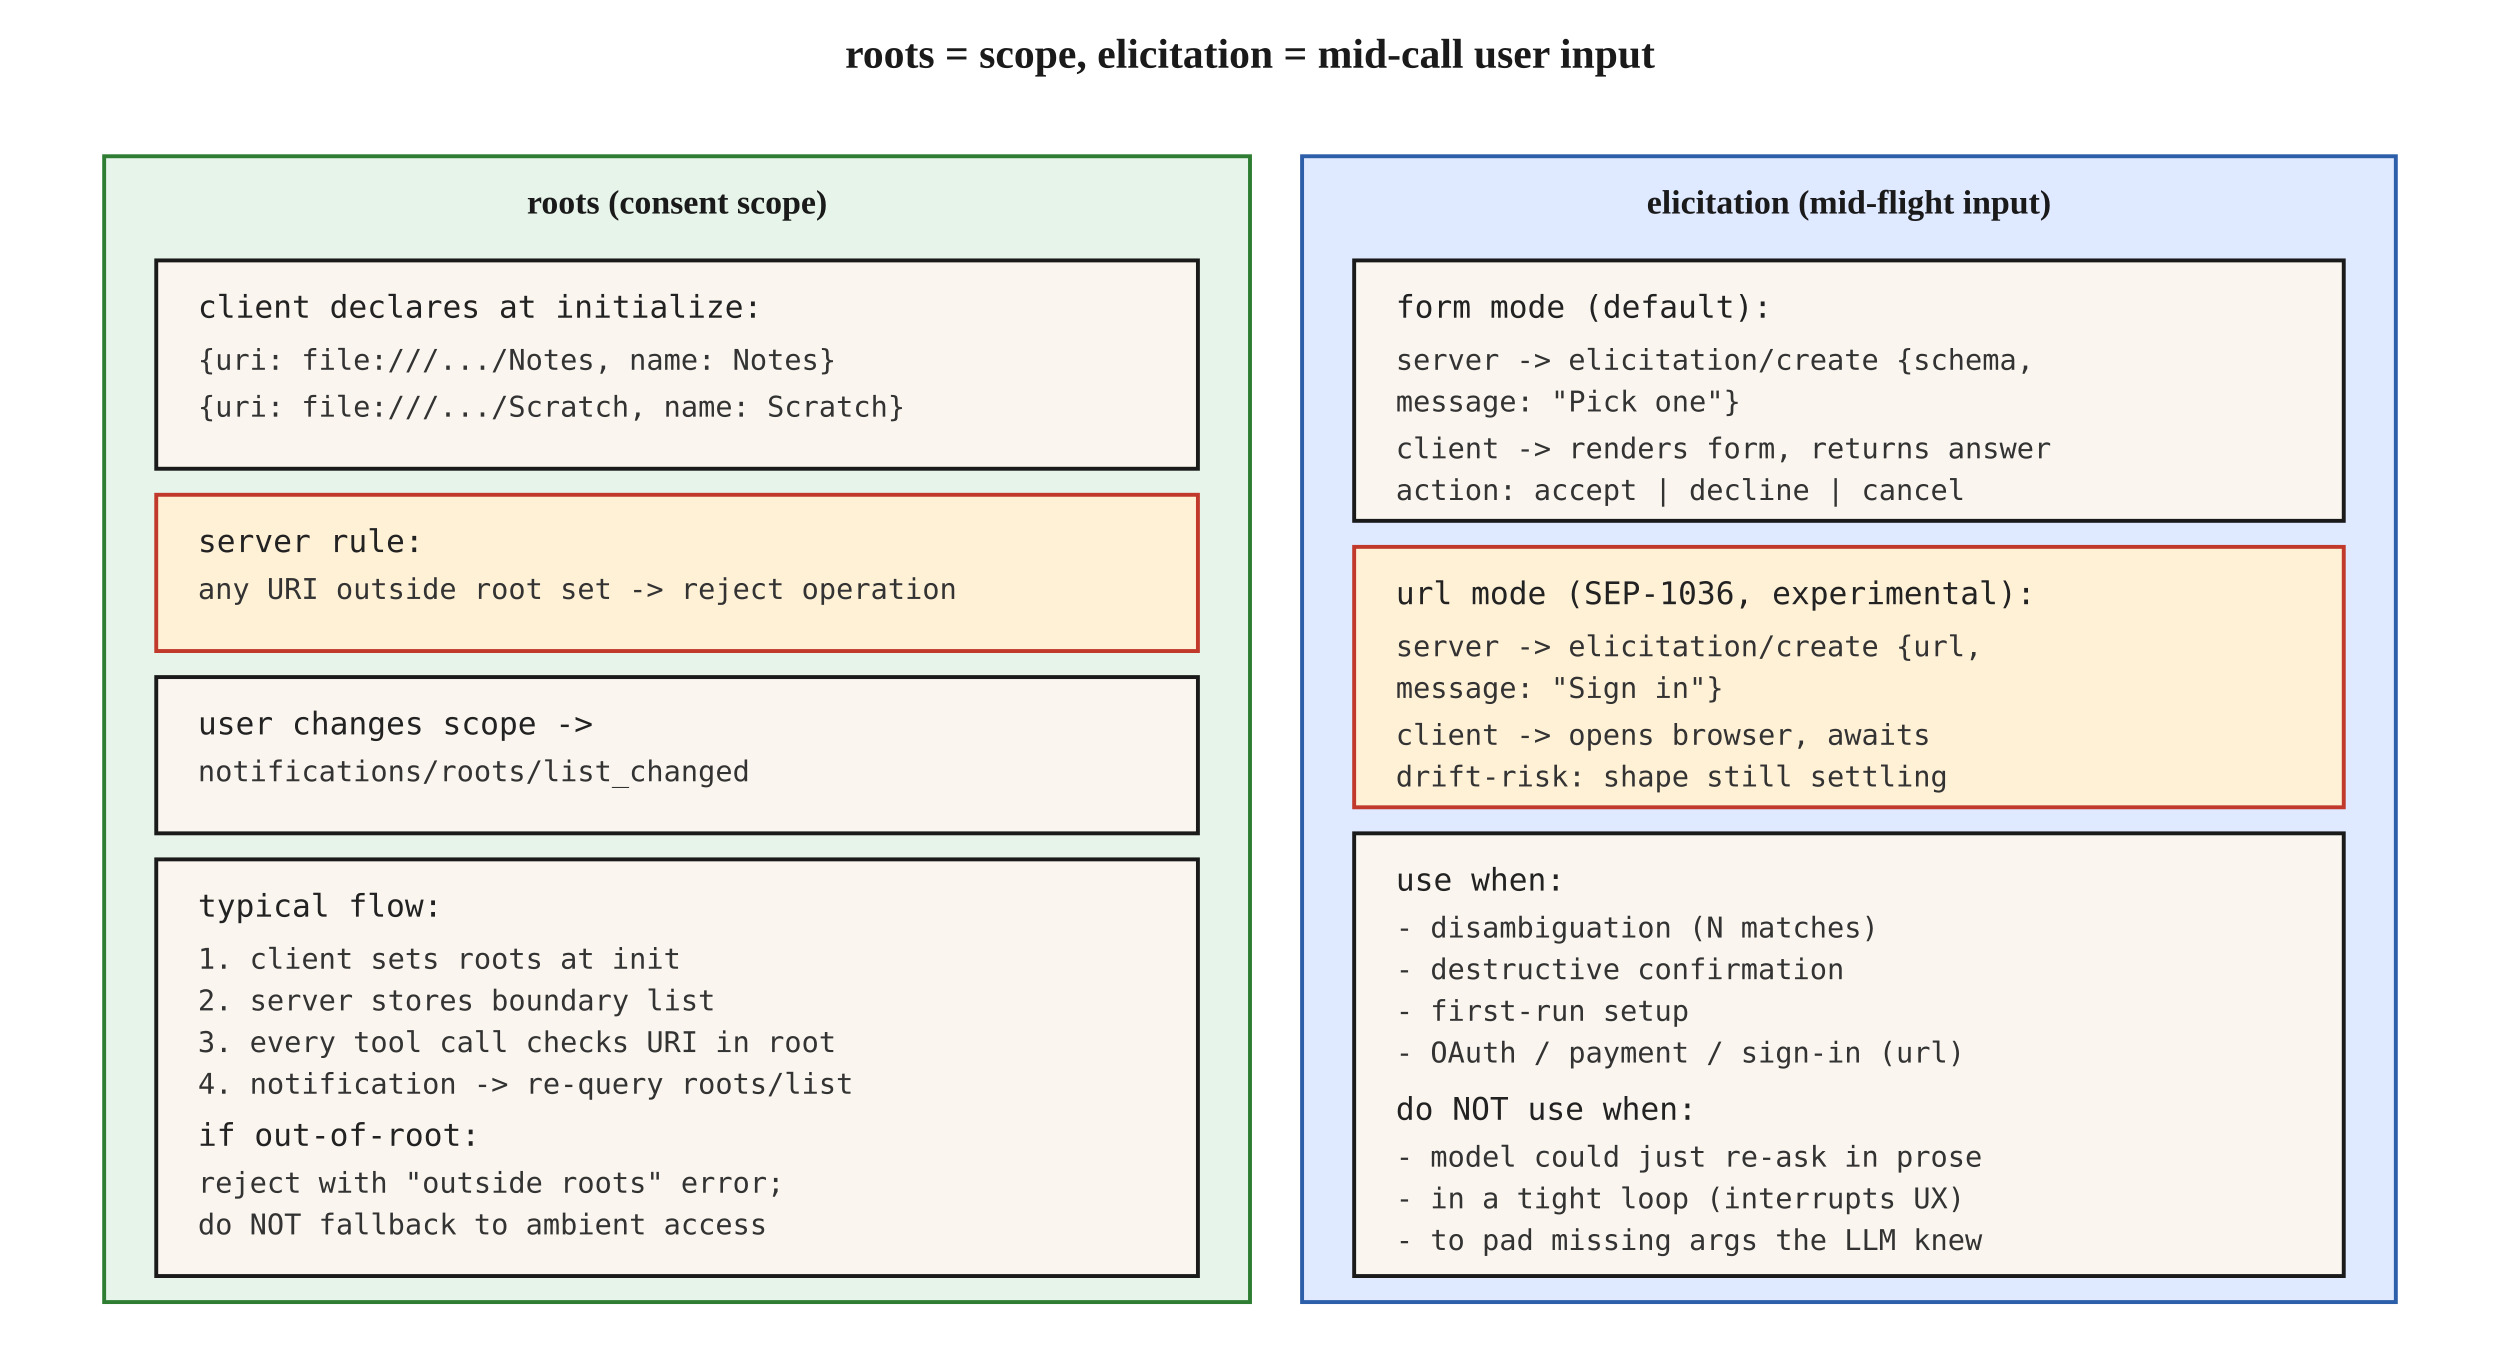
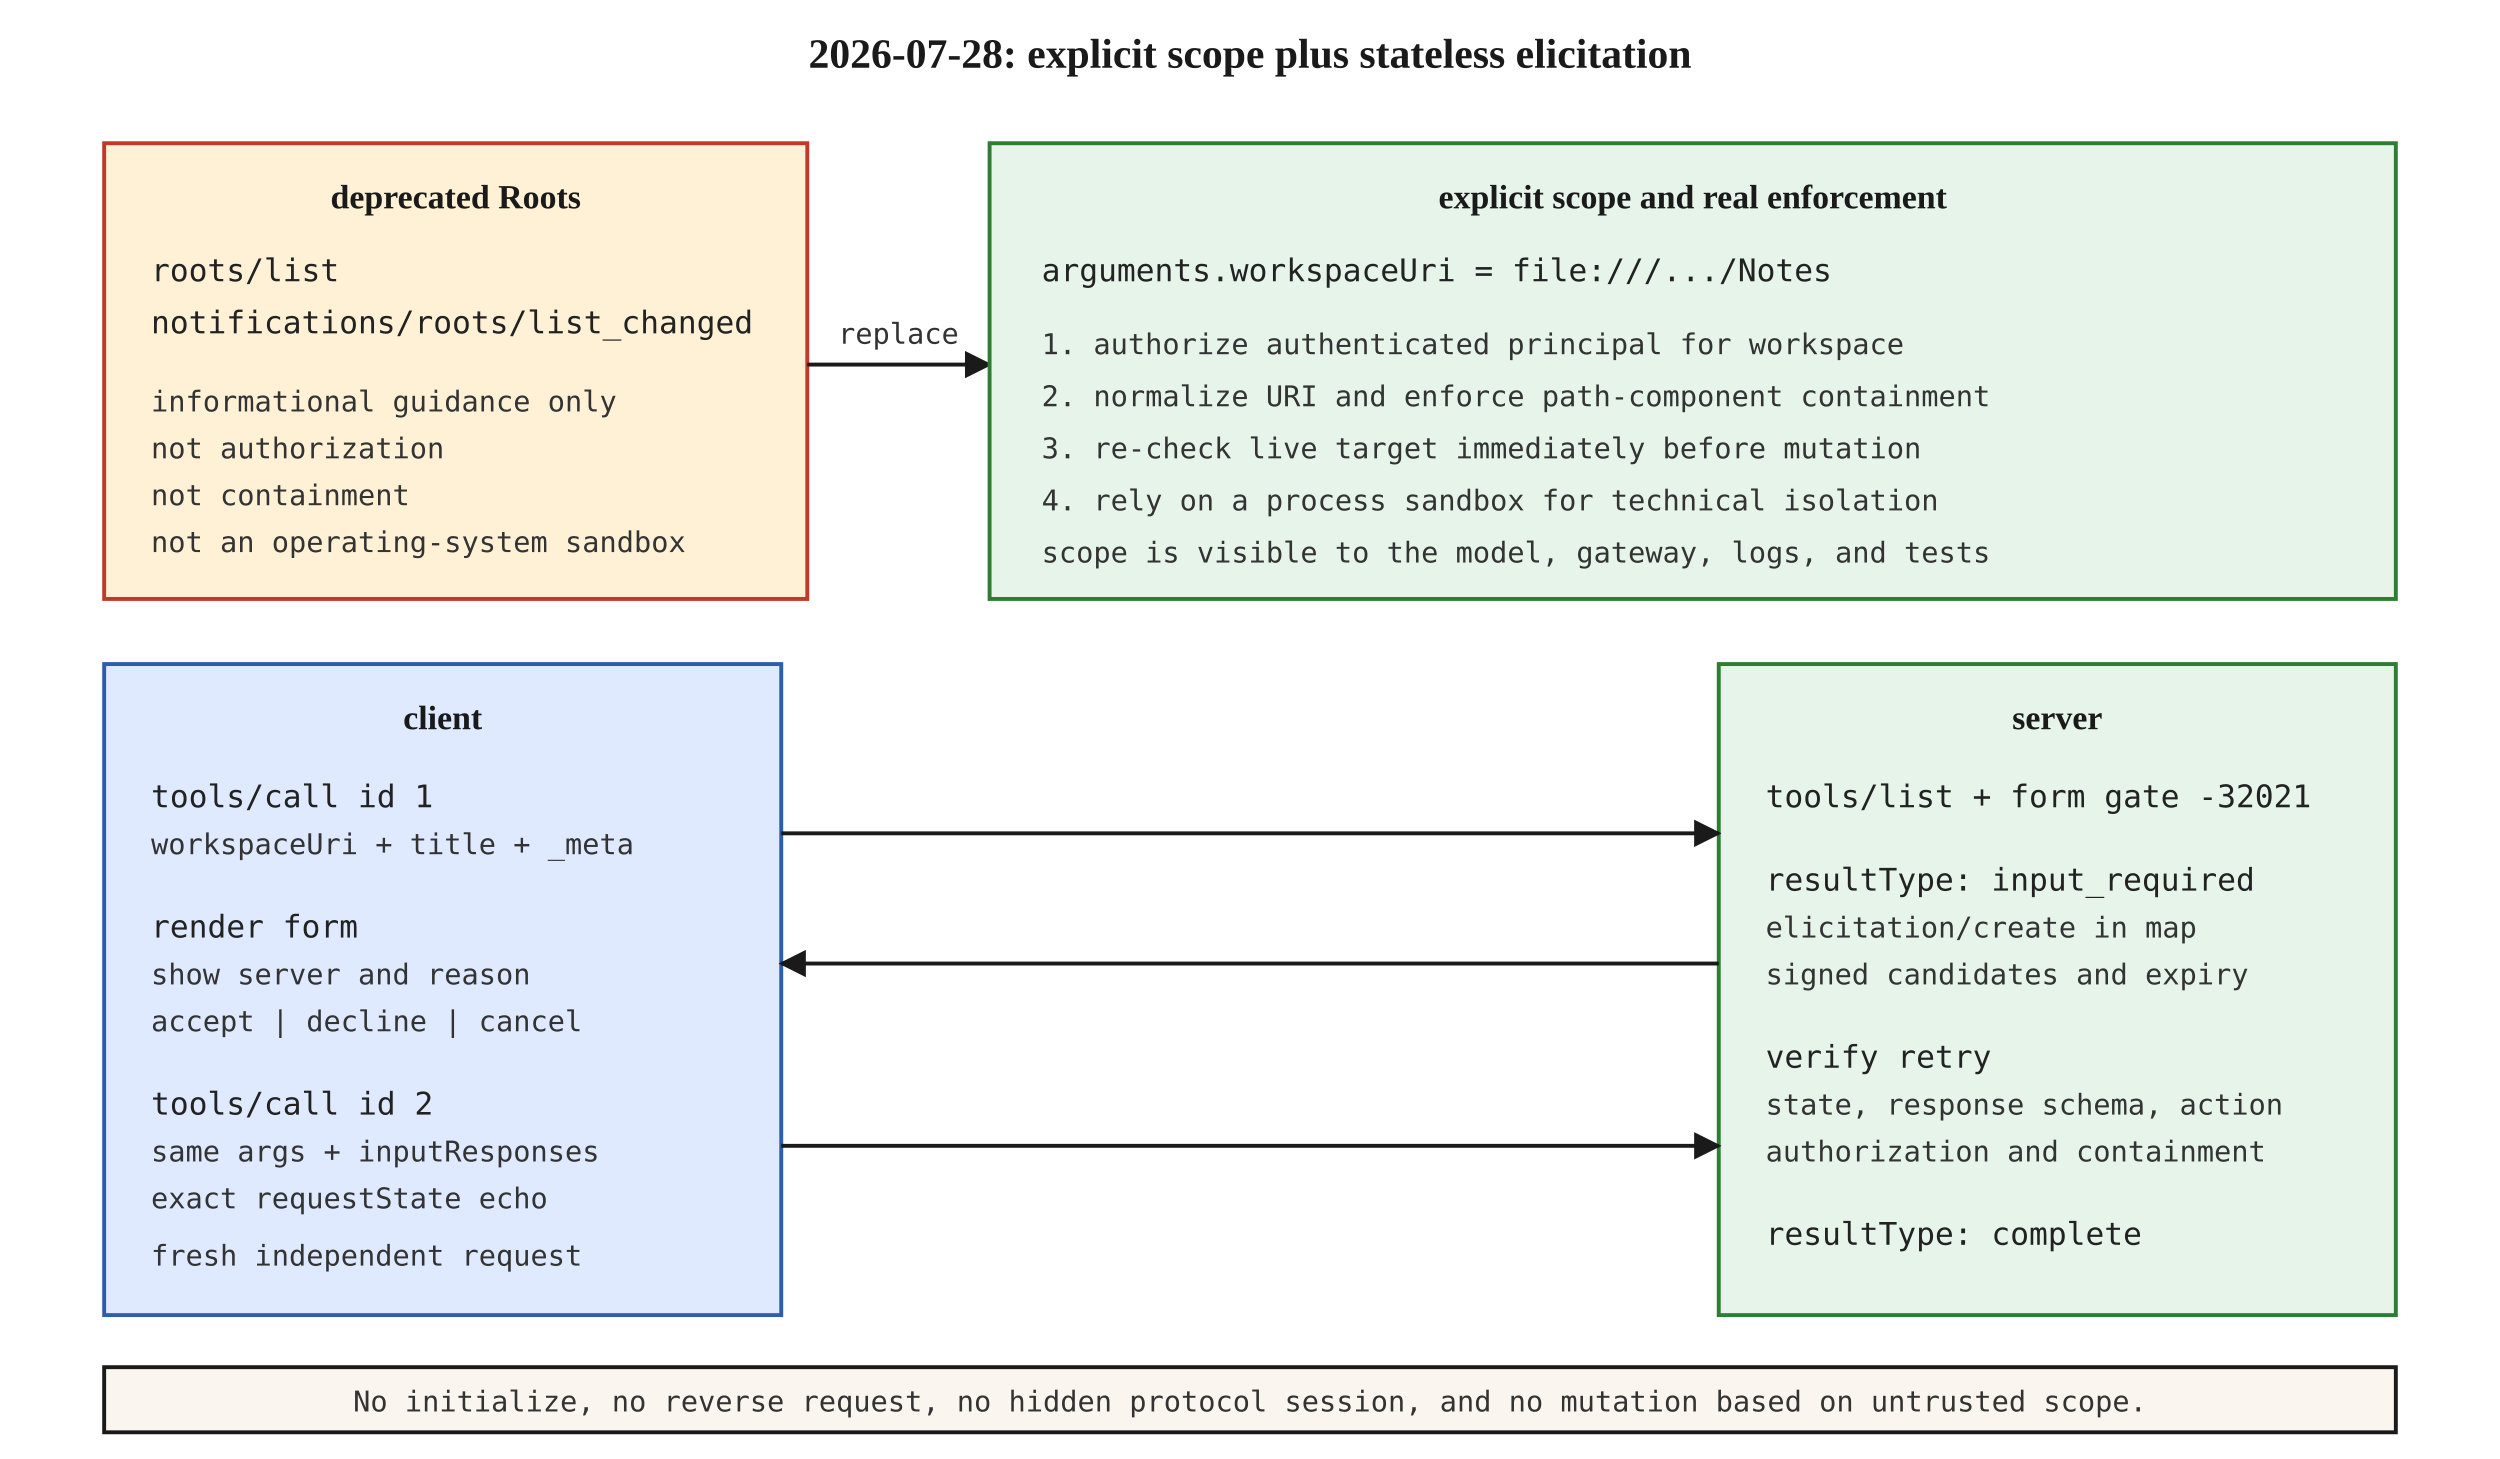
- <svg xmlns="http://www.w3.org/2000/svg" viewBox="0 0 960 520" font-family="Georgia, 'Times New Roman', serif">
+ <svg xmlns="http://www.w3.org/2000/svg" viewBox="0 0 960 560" font-family="Georgia, 'Times New Roman', serif">
  <defs>
    <marker id="arrow" viewBox="0 0 10 10" refX="9" refY="5" markerWidth="7" markerHeight="7" orient="auto">
      <path d="M0,0 L10,5 L0,10 z" fill="#1a1a1a" />
    </marker>
    <style>
      .box { fill: #faf6ef; stroke: #1a1a1a; stroke-width: 1.5; }
      .cool { fill: #e6f4ea; stroke: #2e7d32; stroke-width: 1.5; }
      .cold { fill: #dfe9ff; stroke: #2c5ea9; stroke-width: 1.5; }
      .hot { fill: #fff1d6; stroke: #c0392b; stroke-width: 1.5; }
      .title { font-size: 16px; font-weight: 700; fill: #1a1a1a; }
      .head { font-size: 13px; font-weight: 700; fill: #1a1a1a; }
      .step { font-size: 12px; font-family: 'Menlo', monospace; fill: #222; }
      .small { font-size: 11px; font-family: 'Menlo', monospace; fill: #333; }
      .edge { stroke: #1a1a1a; stroke-width: 1.5; fill: none; }
    </style>
  </defs>
-   <text x="480" y="26" text-anchor="middle" class="title">roots = scope, elicitation = mid-call user input</text>
-   <rect x="40" y="60" width="440" height="440" class="cool" />
-   <text x="260" y="82" text-anchor="middle" class="head">roots (consent scope)</text>
-   <rect x="60" y="100" width="400" height="80" class="box" />
-   <text x="76" y="122" class="step">client declares at initialize:</text>
-   <text x="76" y="142" class="small">{uri: file:///.../Notes, name: Notes}</text>
-   <text x="76" y="160" class="small">{uri: file:///.../Scratch, name: Scratch}</text>
-   <rect x="60" y="190" width="400" height="60" class="hot" />
-   <text x="76" y="212" class="step">server rule:</text>
-   <text x="76" y="230" class="small">any URI outside root set -&gt; reject operation</text>
-   <rect x="60" y="260" width="400" height="60" class="box" />
-   <text x="76" y="282" class="step">user changes scope -&gt;</text>
-   <text x="76" y="300" class="small">notifications/roots/list_changed</text>
-   <rect x="60" y="270" width="0" height="0" />
-   <rect x="60" y="330" width="400" height="160" class="box" />
-   <text x="76" y="352" class="step">typical flow:</text>
-   <text x="76" y="372" class="small">1. client sets roots at init</text>
-   <text x="76" y="388" class="small">2. server stores boundary list</text>
-   <text x="76" y="404" class="small">3. every tool call checks URI in root</text>
-   <text x="76" y="420" class="small">4. notification -&gt; re-query roots/list</text>
-   <text x="76" y="440" class="step">if out-of-root:</text>
-   <text x="76" y="458" class="small">reject with "outside roots" error;</text>
-   <text x="76" y="474" class="small">do NOT fallback to ambient access</text>
-   <rect x="500" y="60" width="420" height="440" class="cold" />
-   <text x="710" y="82" text-anchor="middle" class="head">elicitation (mid-flight input)</text>
-   <rect x="520" y="100" width="380" height="100" class="box" />
-   <text x="536" y="122" class="step">form mode (default):</text>
-   <text x="536" y="142" class="small">server -&gt; elicitation/create {schema,</text>
-   <text x="536" y="158" class="small">  message: "Pick one"}</text>
-   <text x="536" y="176" class="small">client -&gt; renders form, returns answer</text>
-   <text x="536" y="192" class="small">action: accept | decline | cancel</text>
-   <rect x="520" y="210" width="380" height="100" class="hot" />
-   <text x="536" y="232" class="step">url mode (SEP-1036, experimental):</text>
-   <text x="536" y="252" class="small">server -&gt; elicitation/create {url,</text>
-   <text x="536" y="268" class="small">  message: "Sign in"}</text>
-   <text x="536" y="286" class="small">client -&gt; opens browser, awaits</text>
-   <text x="536" y="302" class="small">drift-risk: shape still settling</text>
-   <rect x="520" y="320" width="380" height="170" class="box" />
-   <text x="536" y="342" class="step">use when:</text>
-   <text x="536" y="360" class="small">- disambiguation (N matches)</text>
-   <text x="536" y="376" class="small">- destructive confirmation</text>
-   <text x="536" y="392" class="small">- first-run setup</text>
-   <text x="536" y="408" class="small">- OAuth / payment / sign-in (url)</text>
-   <text x="536" y="430" class="step">do NOT use when:</text>
-   <text x="536" y="448" class="small">- model could just re-ask in prose</text>
-   <text x="536" y="464" class="small">- in a tight loop (interrupts UX)</text>
-   <text x="536" y="480" class="small">- to pad missing args the LLM knew</text>
+   <text x="480" y="26" text-anchor="middle" class="title">2026-07-28: explicit scope plus stateless elicitation</text>
+   <rect x="40" y="55" width="270" height="175" class="hot" />
+   <text x="175" y="80" text-anchor="middle" class="head">deprecated Roots</text>
+   <text x="58" y="108" class="step">roots/list</text>
+   <text x="58" y="128" class="step">notifications/roots/list_changed</text>
+   <text x="58" y="158" class="small">informational guidance only</text>
+   <text x="58" y="176" class="small">not authorization</text>
+   <text x="58" y="194" class="small">not containment</text>
+   <text x="58" y="212" class="small">not an operating-system sandbox</text>
+   <path d="M310,140 L380,140" class="edge" marker-end="url(#arrow)" />
+   <text x="345" y="132" text-anchor="middle" class="small">replace</text>
+   <rect x="380" y="55" width="540" height="175" class="cool" />
+   <text x="650" y="80" text-anchor="middle" class="head">explicit scope and real enforcement</text>
+   <text x="400" y="108" class="step">arguments.workspaceUri = file:///.../Notes</text>
+   <text x="400" y="136" class="small">1. authorize authenticated principal for workspace</text>
+   <text x="400" y="156" class="small">2. normalize URI and enforce path-component containment</text>
+   <text x="400" y="176" class="small">3. re-check live target immediately before mutation</text>
+   <text x="400" y="196" class="small">4. rely on a process sandbox for technical isolation</text>
+   <text x="400" y="216" class="small">scope is visible to the model, gateway, logs, and tests</text>
+   <rect x="40" y="255" width="260" height="250" class="cold" />
+   <text x="170" y="280" text-anchor="middle" class="head">client</text>
+   <text x="58" y="310" class="step">tools/call id 1</text>
+   <text x="58" y="328" class="small">workspaceUri + title + _meta</text>
+   <text x="58" y="360" class="step">render form</text>
+   <text x="58" y="378" class="small">show server and reason</text>
+   <text x="58" y="396" class="small">accept | decline | cancel</text>
+   <text x="58" y="428" class="step">tools/call id 2</text>
+   <text x="58" y="446" class="small">same args + inputResponses</text>
+   <text x="58" y="464" class="small">exact requestState echo</text>
+   <text x="58" y="486" class="small">fresh independent request</text>
+   <rect x="660" y="255" width="260" height="250" class="cool" />
+   <text x="790" y="280" text-anchor="middle" class="head">server</text>
+   <text x="678" y="310" class="step">tools/list + form gate -32021</text>
+   <text x="678" y="342" class="step">resultType: input_required</text>
+   <text x="678" y="360" class="small">elicitation/create in map</text>
+   <text x="678" y="378" class="small">signed candidates and expiry</text>
+   <text x="678" y="410" class="step">verify retry</text>
+   <text x="678" y="428" class="small">state, response schema, action</text>
+   <text x="678" y="446" class="small">authorization and containment</text>
+   <text x="678" y="478" class="step">resultType: complete</text>
+   <path d="M300,320 L660,320" class="edge" marker-end="url(#arrow)" />
+   <path d="M660,370 L300,370" class="edge" marker-end="url(#arrow)" />
+   <path d="M300,440 L660,440" class="edge" marker-end="url(#arrow)" />
+   <rect x="40" y="525" width="880" height="25" class="box" />
+   <text x="480" y="542" text-anchor="middle" class="small">No initialize, no reverse request, no hidden protocol session, and no mutation based on untrusted scope.</text>
</svg>
